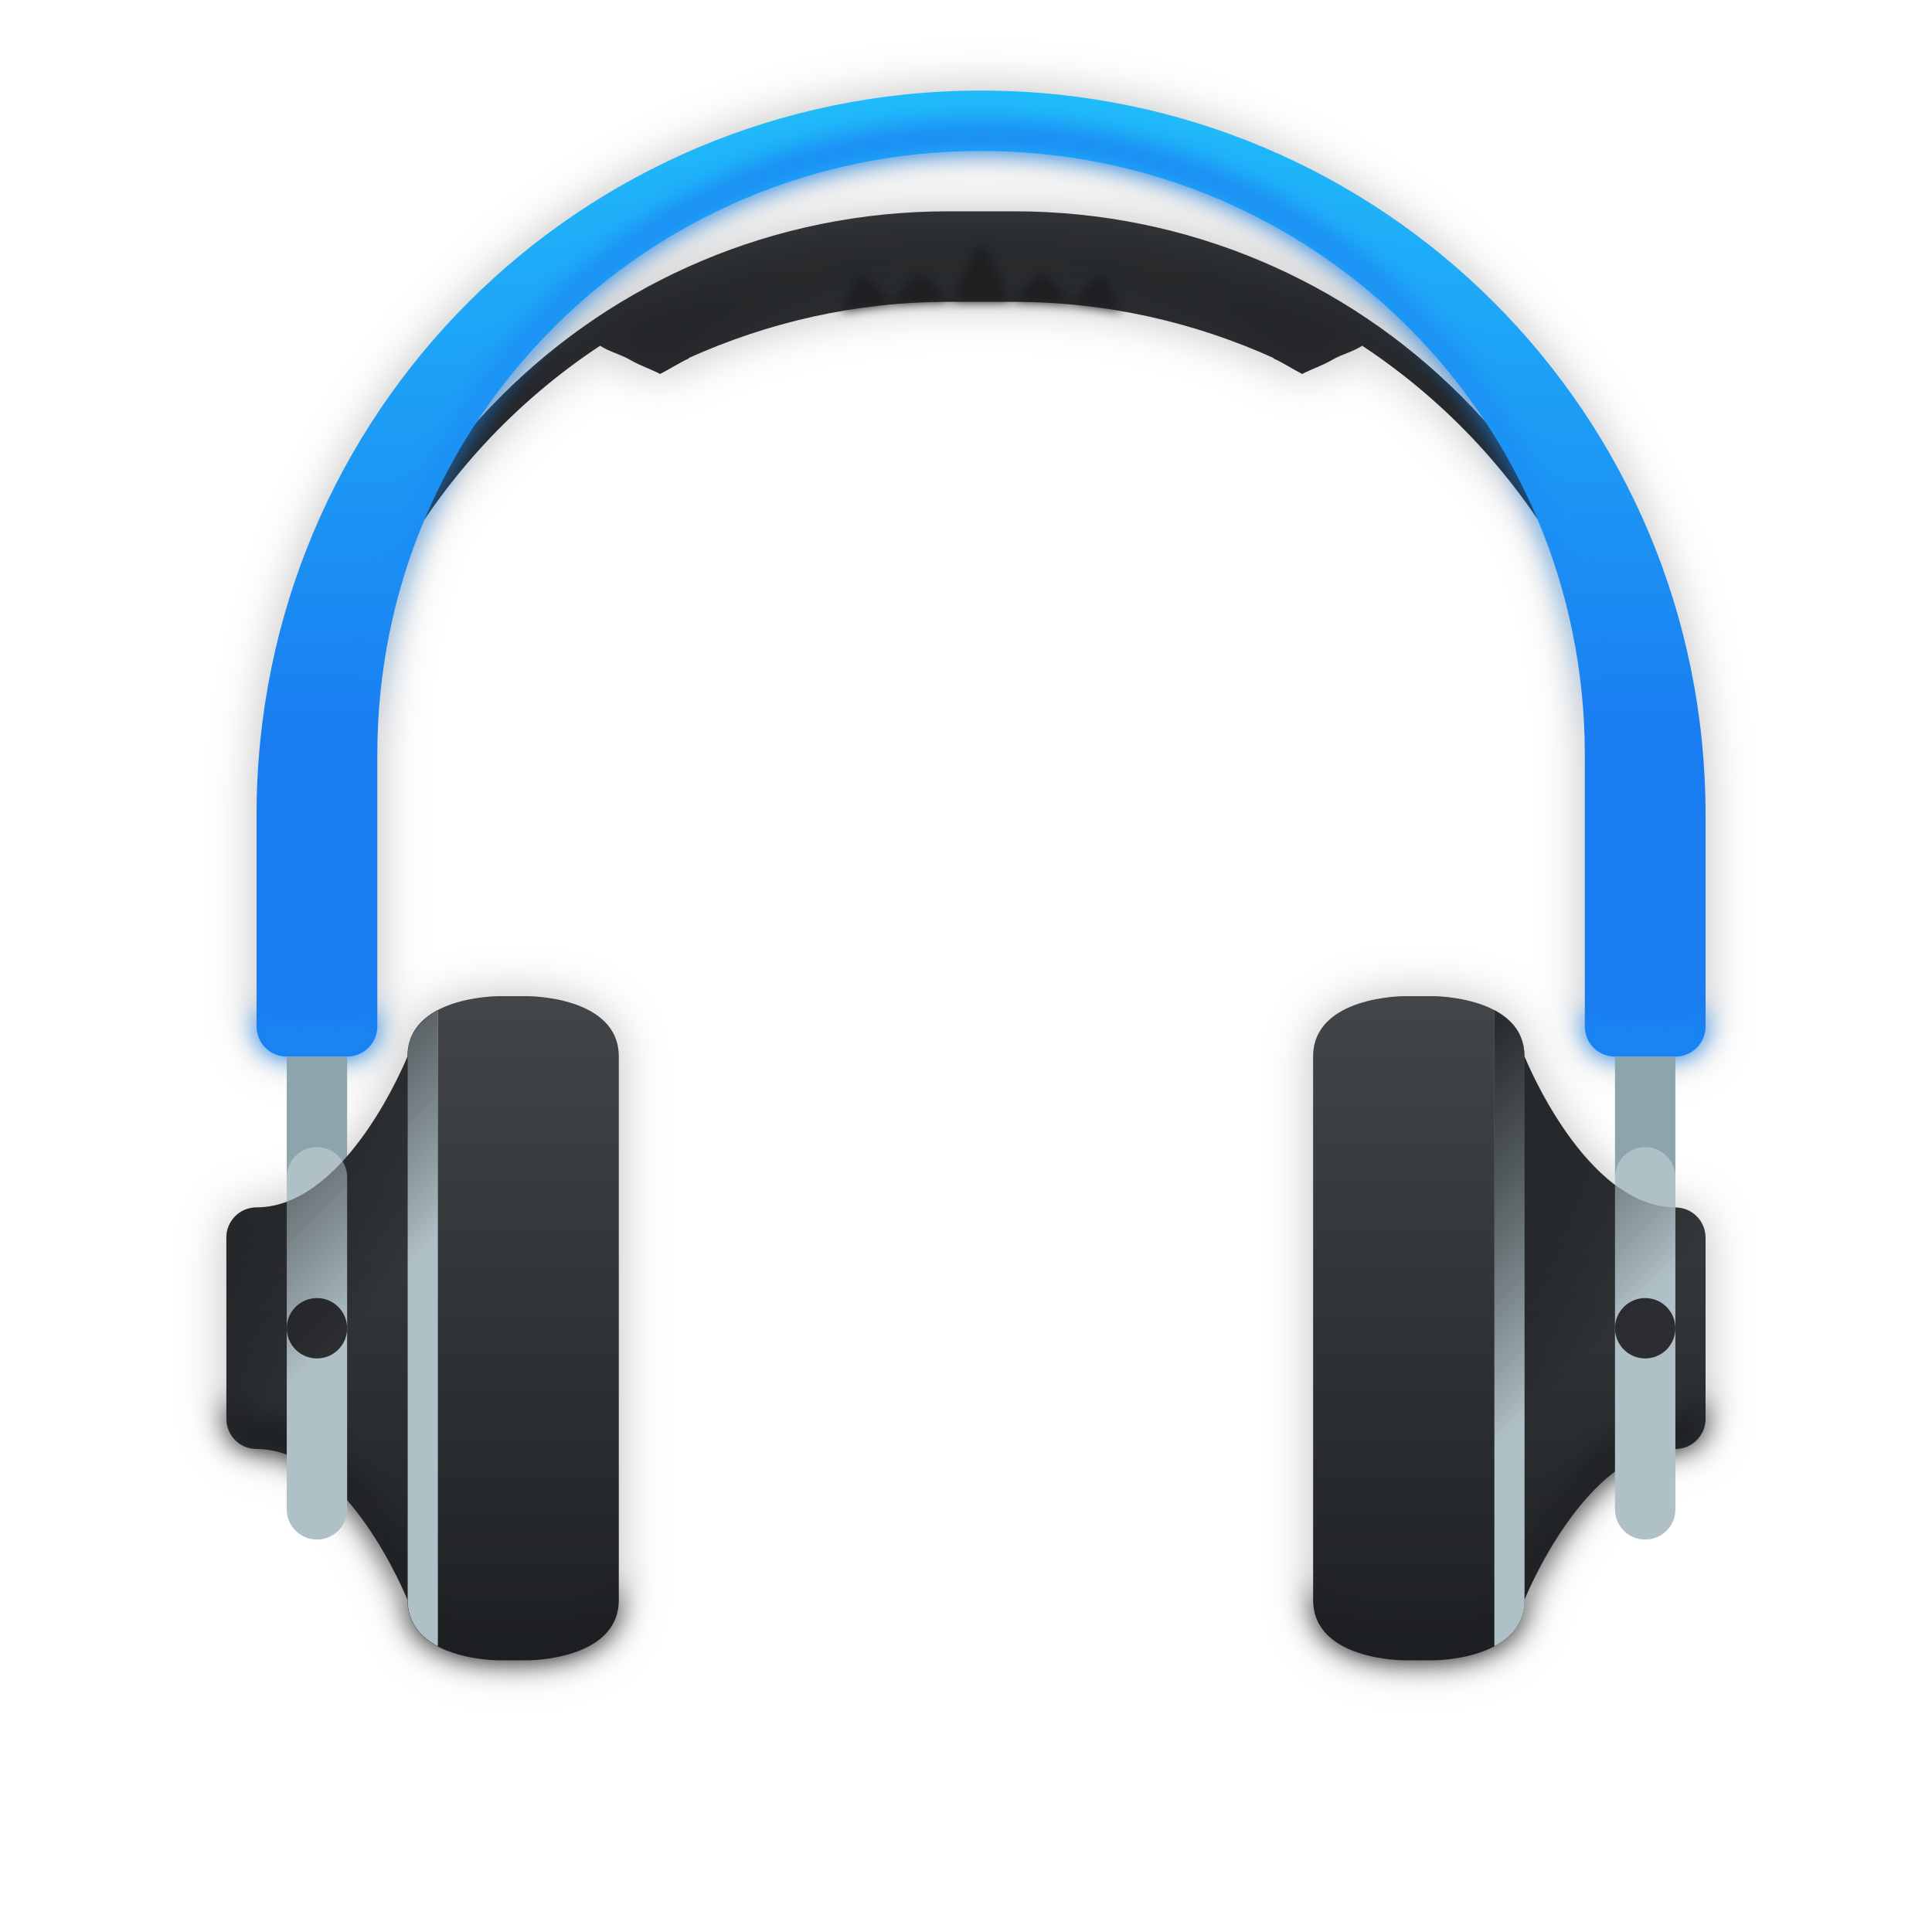
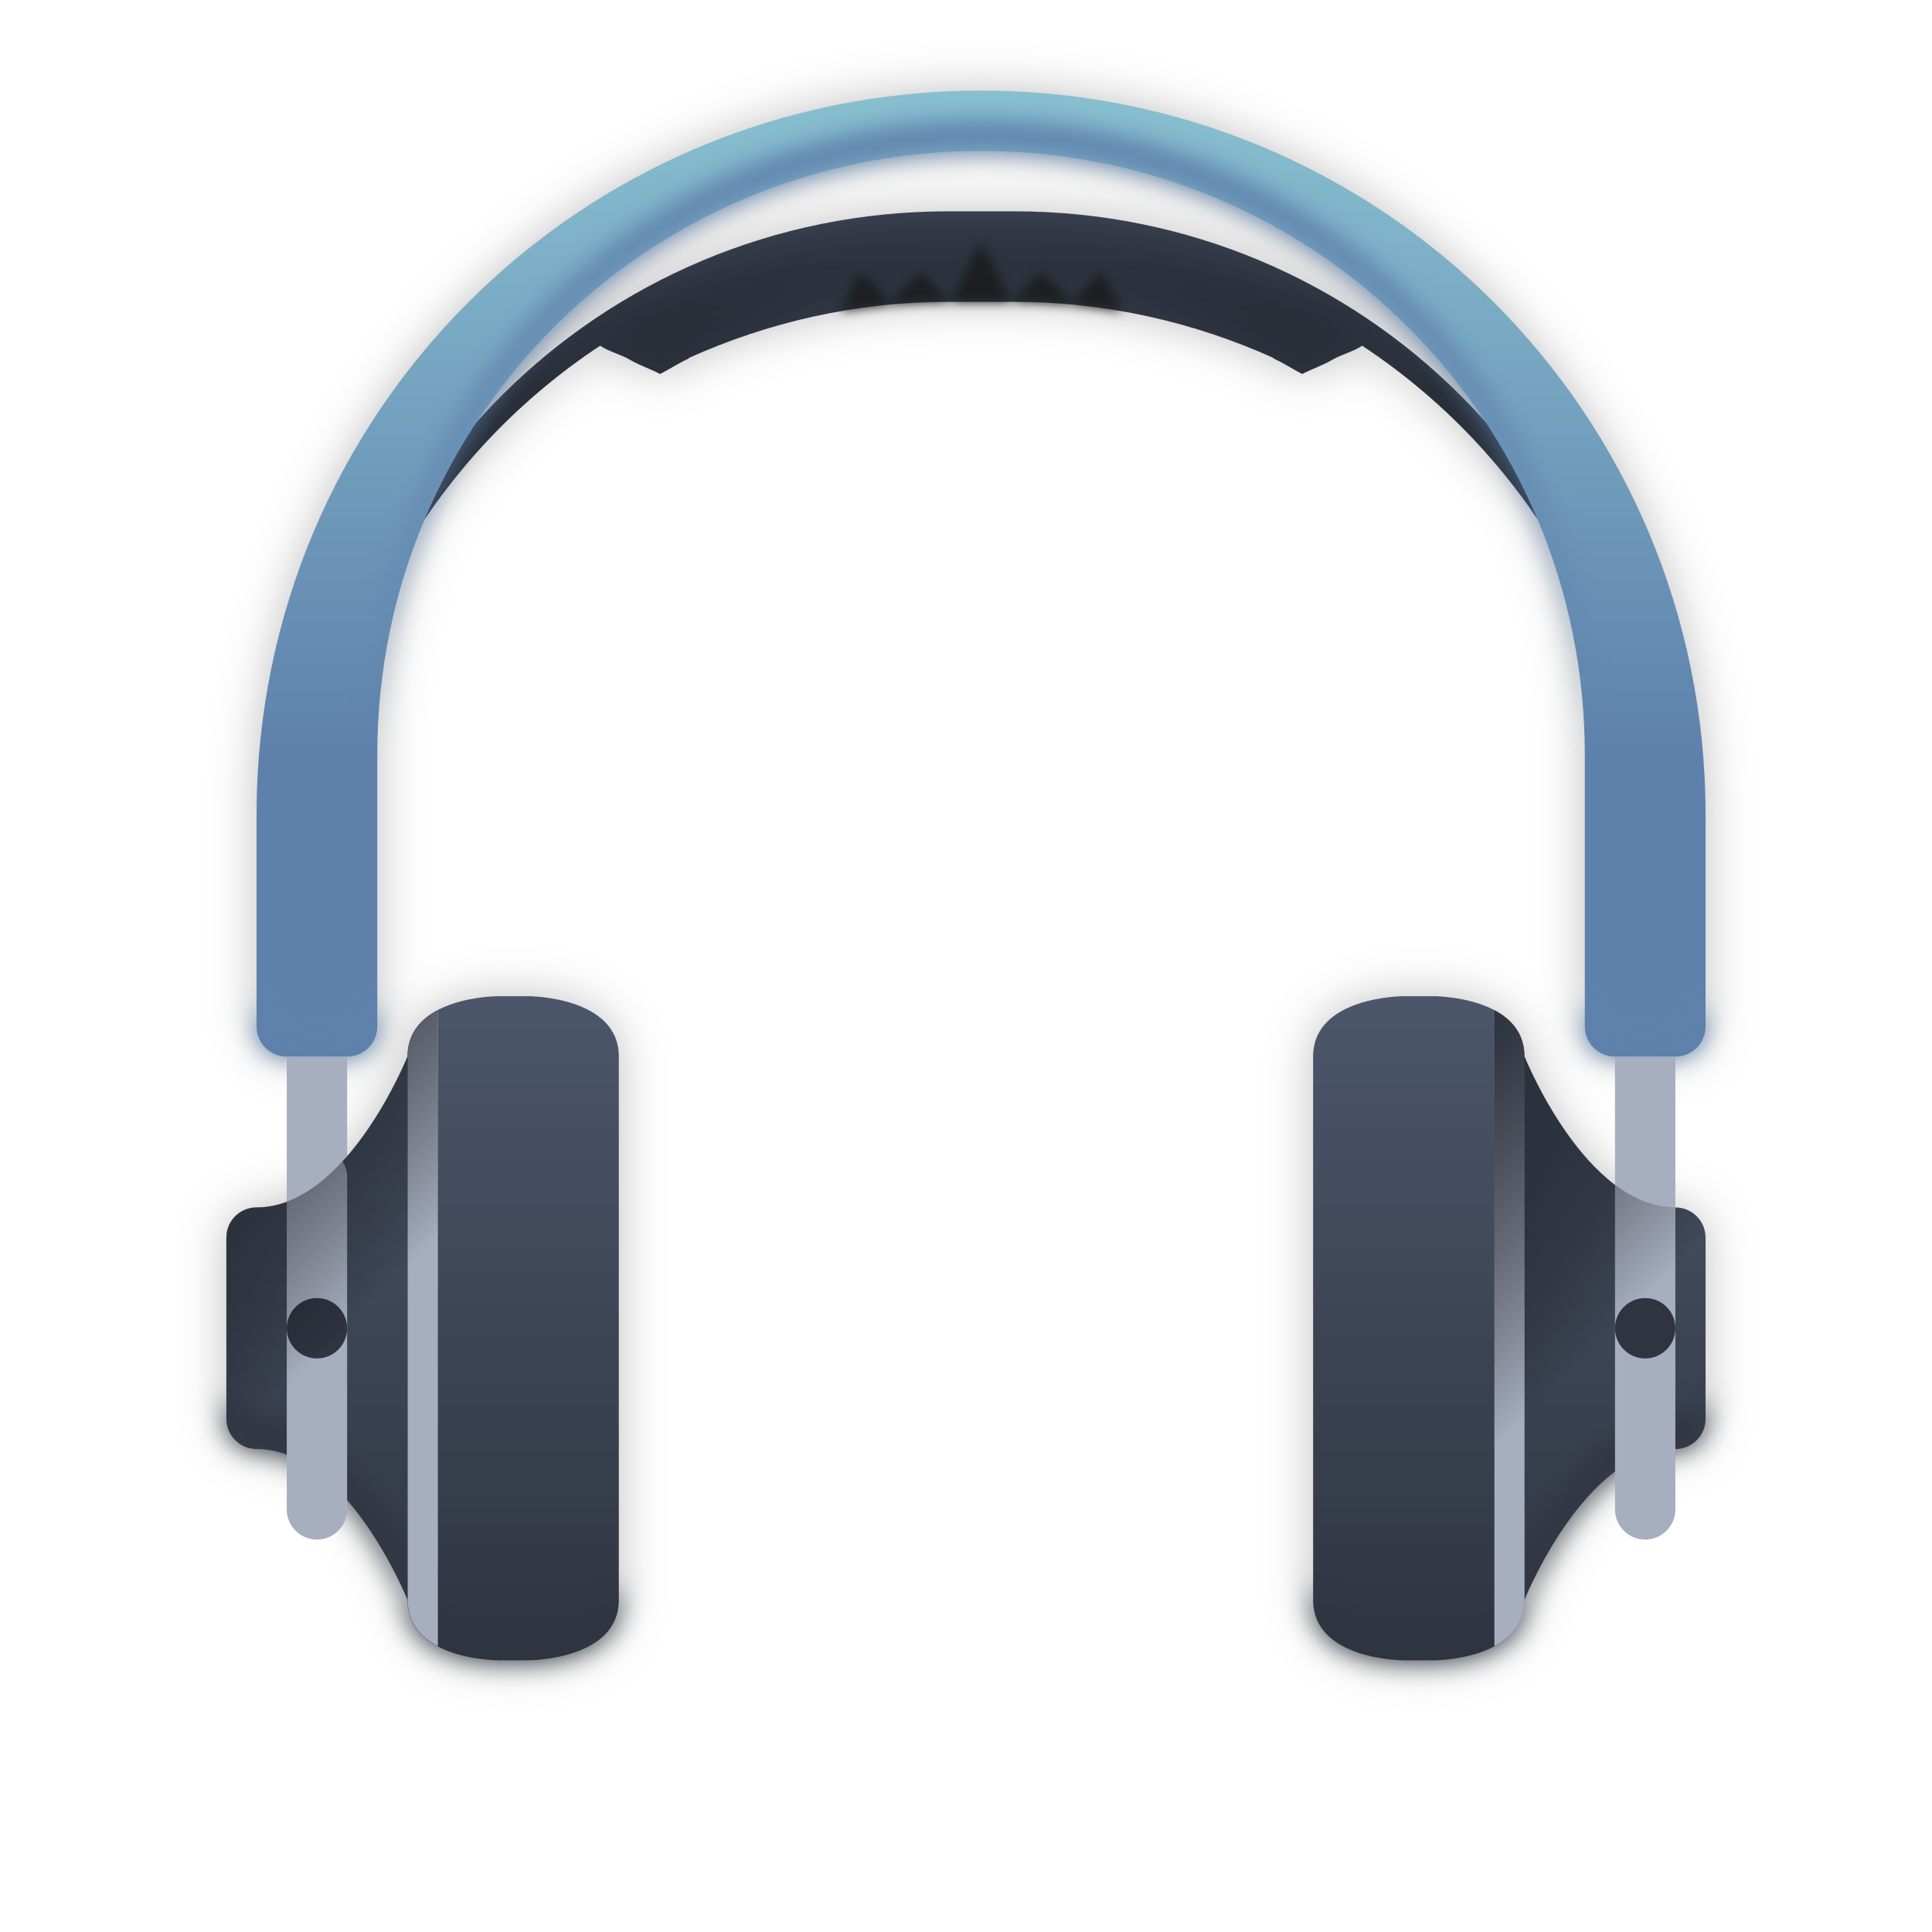
- <svg xmlns="http://www.w3.org/2000/svg" xmlns:xlink="http://www.w3.org/1999/xlink" width="64" height="64" version="1.1">
+ <svg xmlns="http://www.w3.org/2000/svg" width="64" height="64" version="1.1">
  <defs>
-     <linearGradient id="f">
-       <stop stop-color="#1d1f23" offset="0" />
-       <stop stop-color="#424649" offset="1" />
+     <linearGradient id="n" x2="0" y1="58" y2="36" gradientTransform="translate(.499 -3)" gradientUnits="userSpaceOnUse">
+       <stop stop-color="#2e3440" offset="0" />
+       <stop stop-color="#4c566a" offset="1" />
    </linearGradient>
-     <linearGradient id="n" x2="0" y1="58" y2="36" gradientTransform="translate(292.23 491.8)" gradientUnits="userSpaceOnUse" xlink:href="#f" />
-     <linearGradient id="m" x2="0" y1="58" y2="36" gradientTransform="matrix(-1 0 0 1 355.23 491.8)" gradientUnits="userSpaceOnUse" xlink:href="#f" />
-     <linearGradient id="l" x2="0" y1="16" y2="6" gradientTransform="translate(292.23 491.8)" gradientUnits="userSpaceOnUse">
-       <stop stop-color="#2a2c2f" offset="0" />
-       <stop stop-color="#424649" offset="1" />
+     <linearGradient id="m" x2="0" y1="58" y2="36" gradientTransform="matrix(-1,0,0,1,63.499,-3)" gradientUnits="userSpaceOnUse">
+       <stop stop-color="#2e3440" offset="0" />
+       <stop stop-color="#4c566a" offset="1" />
    </linearGradient>
-     <linearGradient id="k" x2="0" y1="28" y2="6" gradientTransform="translate(292.23 491.8)" gradientUnits="userSpaceOnUse">
-       <stop stop-color="#197cf1" offset="0" />
-       <stop stop-color="#20bcfa" offset="1" />
+     <linearGradient id="l" x2="0" y1="16" y2="6" gradientTransform="translate(.499 -3)" gradientUnits="userSpaceOnUse">
+       <stop stop-color="#2e3440" offset="0" />
+       <stop stop-color="#4c566a" offset="1" />
    </linearGradient>
-     <linearGradient id="j" x1="49" x2="56" y1="37" y2="44" gradientTransform="translate(292.23 491.8)" gradientUnits="userSpaceOnUse" xlink:href="#h" />
-     <linearGradient>
-       <stop stop-color="#f9b425" offset="0" />
-       <stop stop-color="#f9bf3b" offset="1" />
+     <linearGradient id="k" x2="0" y1="28" y2="6" gradientTransform="translate(.499 -3)" gradientUnits="userSpaceOnUse">
+       <stop stop-color="#5e81ac" offset="0" />
+       <stop stop-color="#88c0d0" offset="1" />
    </linearGradient>
-     <linearGradient id="h">
-       <stop stop-color="#292c2f" offset="0" />
+     <linearGradient id="j" x1="49" x2="56" y1="37" y2="44" gradientTransform="translate(.499 -3)" gradientUnits="userSpaceOnUse">
+       <stop stop-color="#2e3440" offset="0" />
      <stop stop-opacity="0" offset="1" />
    </linearGradient>
-     <linearGradient id="i" x1="56" x2="49" y1="37" y2="44" gradientTransform="matrix(-1 0 0 1 355.23 491.8)" gradientUnits="userSpaceOnUse" xlink:href="#h" />
-     <linearGradient id="c" x1="58.177" x2="60.816" y1="192.12" y2="192.12" gradientTransform="matrix(16.148 0 0 3.8777 -751.73 -897.5)" gradientUnits="userSpaceOnUse" xlink:href="#a" />
-     <linearGradient id="a">
+     <linearGradient id="i" x1="56" x2="49" y1="37" y2="44" gradientTransform="matrix(-1,0,0,1,63.499,-3)" gradientUnits="userSpaceOnUse">
+       <stop stop-color="#2e3440" offset="0" />
+       <stop stop-opacity="0" offset="1" />
+     </linearGradient>
+     <linearGradient id="c" x1="58.177" x2="60.816" y1="192.12" y2="192.12" gradientTransform="matrix(16.148,0,0,3.8777,-1128.3,-1389.3)" gradientUnits="userSpaceOnUse">
      <stop stop-color="#4d4d4d" offset="0" />
      <stop stop-color="#1a1a1a" offset="1" />
    </linearGradient>
-     <filter id="g" x="-.036" y="-.036" width="1.072" height="1.072" color-interpolation-filters="sRGB">
-       <feGaussianBlur stdDeviation="0.238" />
-     </filter>
-     <linearGradient id="d" x1="32.001" x2="32.001" y1="1.975" y2="61.976" gradientTransform="translate(376.57 491.8)" gradientUnits="userSpaceOnUse">
-       <stop stop-color="#e0e0e0" offset="0" />
-       <stop stop-color="#fff" offset="1" />
-     </linearGradient>
-     <filter id="e" x="-.079" y="-.048" width="1.158" height="1.097" color-interpolation-filters="sRGB">
-       <feGaussianBlur stdDeviation="0.725" />
-     </filter>
-     <linearGradient id="b" x1="32" x2="32" y1="14" y2="50" gradientTransform="matrix(1.019 0 0 1 375.96 491.8)" gradientUnits="userSpaceOnUse" xlink:href="#a" />
    <filter id="r" x="-.08" y="-.116" width="1.161" height="1.232" color-interpolation-filters="sRGB">
      <feGaussianBlur stdDeviation="0.435" />
    </filter>
    <filter id="q" x="-.08" y="-.116" width="1.161" height="1.232" color-interpolation-filters="sRGB">
      <feGaussianBlur stdDeviation="0.435" />
    </filter>
    <filter id="p" x="-.02" y="-.031" width="1.04" height="1.061" color-interpolation-filters="sRGB">
      <feGaussianBlur stdDeviation="0.395" />
    </filter>
    <filter id="o" x="-.045" y="-.181" width="1.09" height="1.362" color-interpolation-filters="sRGB">
      <feGaussianBlur stdDeviation="0.174" />
    </filter>
    <filter id="s" x="-.037" y="-.035" width="1.074" height="1.07" color-interpolation-filters="sRGB">
      <feGaussianBlur stdDeviation="0.757" />
    </filter>
  </defs>
-   <g transform="translate(-376.57 -491.8)">
-     <circle cx="209.05" cy="-152.49" r="0" fill="url(#c)" />
-     <g transform="translate(84.839 -3)">
-       <path d="m323.14 501.8c-11.584 0-20.908 9.325-20.908 20.908v1c0-7.314 3.723-13.721 9.379-17.455.306.202.683.285 1 .471.313.184.665.297.988.465.325-.167.626-.369.961-.52-.006-.003-.013-.005-.019-.008 2.623-1.182 5.526-1.861 8.6-1.861h2.184c3.074 0 5.976.679 8.6 1.861-.006.003-.013.005-.019.008.334.15.636.352.961.52.323-.168.676-.281.988-.465.317-.186.694-.269 1-.471 5.656 3.734 9.379 10.141 9.379 17.455v-1c0-11.584-9.325-20.908-20.908-20.908z" fill="url(#l)" />
-       <path transform="translate(291.73 494.8)" d="m32.5 3c-13.296 0-24 10.704-24 24v7c0 .554.446 1 1 1h2c.554 0 1-.446 1-1v-9c0-2.754.553-5.373 1.551-7.756 1.542-2.293 3.521-4.268 5.828-5.791.306.202.683.285 1 .471.313.184.665.297.988.465.325-.167.626-.369.961-.52-.006-.003-.013-.005-.02-.008 2.623-1.182 5.526-1.861 8.6-1.861h2.184c3.074 0 5.976.679 8.6 1.861-.006.003-.013.005-.02.008.334.15.636.352.961.52.323-.168.676-.281.988-.465.317-.186.694-.269 1-.471 2.308 1.524 4.286 3.498 5.828 5.791.998 2.383 1.551 5.002 1.551 7.756v9c0 .554.446 1 1 1h2c.554 0 1-.446 1-1v-7c0-13.296-10.704-24-24-24zm0 2c7.028 0 13.177 3.595 16.742 9.047-3.825-4.318-9.401-7.047-15.65-7.047h-2.184c-6.249 0-11.826 2.729-15.65 7.047 3.565-5.452 9.715-9.047 16.742-9.047zm-16 28s-3 0-3 2c0 0-2 5-5 5-.554 0-1 .446-1 1v6c0 .554.446 1 1 1 3 0 5 5 5 5 0 2 3 2 3 2h1s3 0 3-2v-18c0-2-3-2-3-2h-1zm30 0s-3 0-3 2v18c0 2 3 2 3 2h1s3 0 3-2c0 0 2-5 5-5 .554 0 1-.446 1-1v-6c0-.554-.446-1-1-1-3 0-5-5-5-5 0-2-3-2-3-2h-1z" filter="url(#s)" opacity=".25" />
-       <path d="m324.23 497.8c-13.296 0-24 10.704-24 24v7c0 .554.446 1 1 1h2c.554 0 1-.446 1-1v-9c0-11.08 8.92-20 20-20s20 8.92 20 20v9c0 .554.446 1 1 1h2c.554 0 1-.446 1-1v-7c0-13.296-10.704-24-24-24z" fill="url(#k)" />
-       <path d="m324.23 498.8c-11.08 0-20 8.92-20 20v1c0-11.08 8.92-20 20-20s20 8.92 20 20v-1c0-11.08-8.92-20-20-20zm-24 29v1c0 .554.446 1 1 1h2c.554 0 1-.446 1-1v-1c0 .554-.446 1-1 1h-2c-.554 0-1-.446-1-1zm44 0v1c0 .554.446 1 1 1h2c.554 0 1-.446 1-1v-1c0 .554-.446 1-1 1h-2c-.554 0-1-.446-1-1z" fill="#1a89f3" filter="url(#p)" />
-       <path d="m339.23 527.8s3 0 3 2c0 0 2 5 5 5 .554 0 1 .446 1 1v6c0 .554-.446 1-1 1-3 0-5 5-5 5 0 2-3 2-3 2h-1s-3 0-3-2v-18c0-2 3-2 3-2z" fill="url(#m)" />
-       <path d="m348.23 540.8v1c0 .554-.446 1-1 1-3 0-5 5-5 5 0 2-3 2-3 2h-1s-3 0-3-2v-1c0 2 3 2 3 2h1s3 0 3-2c0 0 2-5 5-5 .554 0 1-.446 1-1z" fill="#1c1e20" filter="url(#q)" />
-       <rect x="301.23" y="529.8" width="2" height="4" rx="0" fill="#8ca5ad" />
-       <path d="m308.23 527.8s-3 0-3 2c0 0-2 5-5 5-.554 0-1 .446-1 1v6c0 .554.446 1 1 1 3 0 5 5 5 5 0 2 3 2 3 2h1s3 0 3-2v-18c0-2-3-2-3-2z" fill="url(#n)" />
-       <path d="m299.23 540.8v1c0 .554.446 1 1 1 3 0 5 5 5 5 0 2 3 2 3 2h1s3 0 3-2v-1c0 2-3 2-3 2h-1s-3 0-3-2c0 0-2-5-5-5-.554 0-1-.446-1-1z" fill="#1c1e20" filter="url(#r)" />
-       <rect x="301.23" y="532.8" width="2" height="13" rx="1" fill="#afc0c6" />
-       <circle cx="302.23" cy="538.8" r="1" fill="#2b2d30" />
-       <rect transform="scale(-1,1)" x="-347.23" y="529.8" width="2" height="4" rx="0" fill="#8ca5ad" />
-       <rect transform="scale(-1,1)" x="-347.23" y="532.8" width="2" height="13" rx="1" fill="#afc0c6" />
-       <circle transform="scale(-1,1)" cx="-346.23" cy="538.8" r="1" fill="#2b2d30" />
-       <path d="m306.23 528.27c-.547.291-.994.761-.994 1.531v18c0 .77.447 1.24.994 1.531 7e-4-.011.006-.02.006-.031v-21c0-.011-.005-.02-.006-.031z" fill="#afc0c6" />
-       <path d="m341.24 528.27c.547.291.994.761.994 1.531v18c0 .77-.447 1.24-.994 1.531-7e-4-.011-.006-.02-.006-.031v-21c0-.011.005-.02.006-.031z" fill="#afc0c6" />
-       <path d="m324.23 502.8-1 2h2zm1 2h.092c1.218 0 2.407.11 3.564.312l-.656-1.312-1 1-1-1zm-2 0-1-1-1 1-1-1-.656 1.312c1.157-.202 2.347-.312 3.564-.312z" fill="#1c1e20" fill-rule="evenodd" filter="url(#o)" />
-       <path d="m341.23 528.26v21.066c.55-.291 1-.76 1-1.533 0 0 2-5 5-5 .554 0 1-.446 1-1v-6c0-.554-.446-1-1-1-3 0-5-5-5-5 0-.773-.45-1.242-1-1.533z" fill="url(#j)" fill-rule="evenodd" />
-       <path d="m306.23 528.26v21.066c-.55-.291-1-.76-1-1.533 0 0-2-5-5-5-.554 0-1-.446-1-1v-6c0-.554.446-1 1-1 3 0 5-5 5-5 0-.773.45-1.242 1-1.533z" fill="url(#i)" fill-rule="evenodd" />
-     </g>
+   <circle cx="-167.52" cy="-644.29" r="0" fill="url(#c)" />
+   <path d="m31.409 7c-11.584 0-20.908 9.325-20.908 20.908v1c0-7.314 3.723-13.721 9.379-17.455 0.306 0.202 0.683 0.285 1 0.471 0.313 0.184 0.665 0.297 0.988 0.465 0.325-0.167 0.626-0.369 0.961-0.52-6e-3 -3e-3 -0.013-5e-3 -0.019-8e-3 2.623-1.182 5.526-1.861 8.6-1.861h2.184c3.074 0 5.976 0.679 8.6 1.861-6e-3 3e-3 -0.013 5e-3 -0.019 8e-3 0.334 0.15 0.636 0.352 0.961 0.52 0.323-0.168 0.676-0.281 0.988-0.465 0.317-0.186 0.694-0.269 1-0.471 5.656 3.734 9.379 10.141 9.379 17.455v-1c0-11.584-9.325-20.908-20.908-20.908z" fill="url(#l)" />
+   <path d="m32.499 3c-13.296 0-24 10.704-24 24v7c0 0.554 0.446 1 1 1h2c0.554 0 1-0.446 1-1v-9c0-2.754 0.553-5.373 1.551-7.756 1.542-2.293 3.521-4.268 5.828-5.791 0.306 0.202 0.683 0.285 1 0.471 0.313 0.184 0.665 0.297 0.988 0.465 0.325-0.167 0.626-0.369 0.961-0.52-6e-3 -3e-3 -0.013-0.005-0.02-0.008 2.623-1.182 5.526-1.861 8.6-1.861h2.184c3.074 0 5.976 0.679 8.6 1.861-6e-3 3e-3 -0.013 0.005-0.02 0.008 0.334 0.15 0.636 0.352 0.961 0.52 0.323-0.168 0.676-0.281 0.988-0.465 0.317-0.186 0.694-0.269 1-0.471 2.308 1.524 4.286 3.498 5.828 5.791 0.998 2.383 1.551 5.002 1.551 7.756v9c0 0.554 0.446 1 1 1h2c0.554 0 1-0.446 1-1v-7c0-13.296-10.704-24-24-24zm0 2c7.028 0 13.177 3.595 16.742 9.047-3.825-4.318-9.401-7.047-15.65-7.047h-2.184c-6.249 0-11.826 2.729-15.65 7.047 3.565-5.452 9.715-9.047 16.742-9.047zm-16 28s-3 0-3 2c0 0-2 5-5 5-0.554 0-1 0.446-1 1v6c0 0.554 0.446 1 1 1 3 0 5 5 5 5 0 2 3 2 3 2h1s3 0 3-2v-18c0-2-3-2-3-2zm30 0s-3 0-3 2v18c0 2 3 2 3 2h1s3 0 3-2c0 0 2-5 5-5 0.554 0 1-0.446 1-1v-6c0-0.554-0.446-1-1-1-3 0-5-5-5-5 0-2-3-2-3-2z" filter="url(#s)" opacity=".25" />
+   <path d="m32.499 3c-13.296 0-24 10.704-24 24v7c0 0.554 0.446 1 1 1h2c0.554 0 1-0.446 1-1v-9c0-11.08 8.92-20 20-20s20 8.92 20 20v9c0 0.554 0.446 1 1 1h2c0.554 0 1-0.446 1-1v-7c0-13.296-10.704-24-24-24z" fill="url(#k)" />
+   <path d="m32.499 4c-11.08 0-20 8.92-20 20v1c0-11.08 8.92-20 20-20s20 8.92 20 20v-1c0-11.08-8.92-20-20-20zm-24 29v1c0 0.554 0.446 1 1 1h2c0.554 0 1-0.446 1-1v-1c0 0.554-0.446 1-1 1h-2c-0.554 0-1-0.446-1-1zm44 0v1c0 0.554 0.446 1 1 1h2c0.554 0 1-0.446 1-1v-1c0 0.554-0.446 1-1 1h-2c-0.554 0-1-0.446-1-1z" fill="#5e81ac" filter="url(#p)" />
+   <path d="m47.499 33s3 0 3 2c0 0 2 5 5 5 0.554 0 1 0.446 1 1v6c0 0.554-0.446 1-1 1-3 0-5 5-5 5 0 2-3 2-3 2h-1s-3 0-3-2v-18c0-2 3-2 3-2z" fill="url(#m)" />
+   <path d="m56.499 46v1c0 0.554-0.446 1-1 1-3 0-5 5-5 5 0 2-3 2-3 2h-1s-3 0-3-2v-1c0 2 3 2 3 2h1s3 0 3-2c0 0 2-5 5-5 0.554 0 1-0.446 1-1z" fill="#2e3440" filter="url(#q)" />
+   <rect x="9.499" y="35" width="2" height="4" rx="0" fill="#a6aebf" />
+   <path d="m16.499 33s-3 0-3 2c0 0-2 5-5 5-0.554 0-1 0.446-1 1v6c0 0.554 0.446 1 1 1 3 0 5 5 5 5 0 2 3 2 3 2h1s3 0 3-2v-18c0-2-3-2-3-2z" fill="url(#n)" />
+   <path d="m7.499 46v1c0 0.554 0.446 1 1 1 3 0 5 5 5 5 0 2 3 2 3 2h1s3 0 3-2v-1c0 2-3 2-3 2h-1s-3 0-3-2c0 0-2-5-5-5-0.554 0-1-0.446-1-1z" fill="#2e3440" filter="url(#r)" />
+   <rect x="9.499" y="38" width="2" height="13" rx="1" fill="#a6aebf" />
+   <circle cx="10.499" cy="44" r="1" fill="#2e3440" />
+   <rect transform="scale(-1,1)" x="-55.499" y="35" width="2" height="4" rx="0" fill="#a6aebf" />
+   <rect transform="scale(-1,1)" x="-55.499" y="38" width="2" height="13" rx="1" fill="#a6aebf" />
+   <circle transform="scale(-1,1)" cx="-54.499" cy="44" r="1" fill="#2e3440" />
+   <path d="m14.499 33.47c-0.547 0.291-0.994 0.761-0.994 1.531v18c0 0.77 0.447 1.24 0.994 1.531 7e-4 -0.011 6e-3 -0.02 6e-3 -0.031v-21c0-0.011-5e-3 -0.02-6e-3 -0.031z" fill="#a6aebf" />
+   <path d="m49.509 33.47c0.547 0.291 0.994 0.761 0.994 1.531v18c0 0.77-0.447 1.24-0.994 1.531-7e-4 -0.011-6e-3 -0.02-6e-3 -0.031v-21c0-0.011 5e-3 -0.02 6e-3 -0.031z" fill="#a6aebf" />
+   <g fill-rule="evenodd">
+     <path d="m32.499 8-1 2h2zm1 2h0.092c1.218 0 2.407 0.11 3.564 0.312l-0.656-1.312-1 1-1-1zm-2 0-1-1-1 1-1-1-0.656 1.312c1.157-0.202 2.347-0.312 3.564-0.312z" fill="#1c1e20" filter="url(#o)" />
+     <path d="m49.499 33.46v21.066c0.55-0.291 1-0.76 1-1.533 0 0 2-5 5-5 0.554 0 1-0.446 1-1v-6c0-0.554-0.446-1-1-1-3 0-5-5-5-5 0-0.773-0.45-1.242-1-1.533z" fill="url(#j)" />
+     <path d="m14.499 33.46v21.066c-0.55-0.291-1-0.76-1-1.533 0 0-2-5-5-5-0.554 0-1-0.446-1-1v-6c0-0.554 0.446-1 1-1 3 0 5-5 5-5 0-0.773 0.45-1.242 1-1.533z" fill="url(#i)" />
  </g>
</svg>
